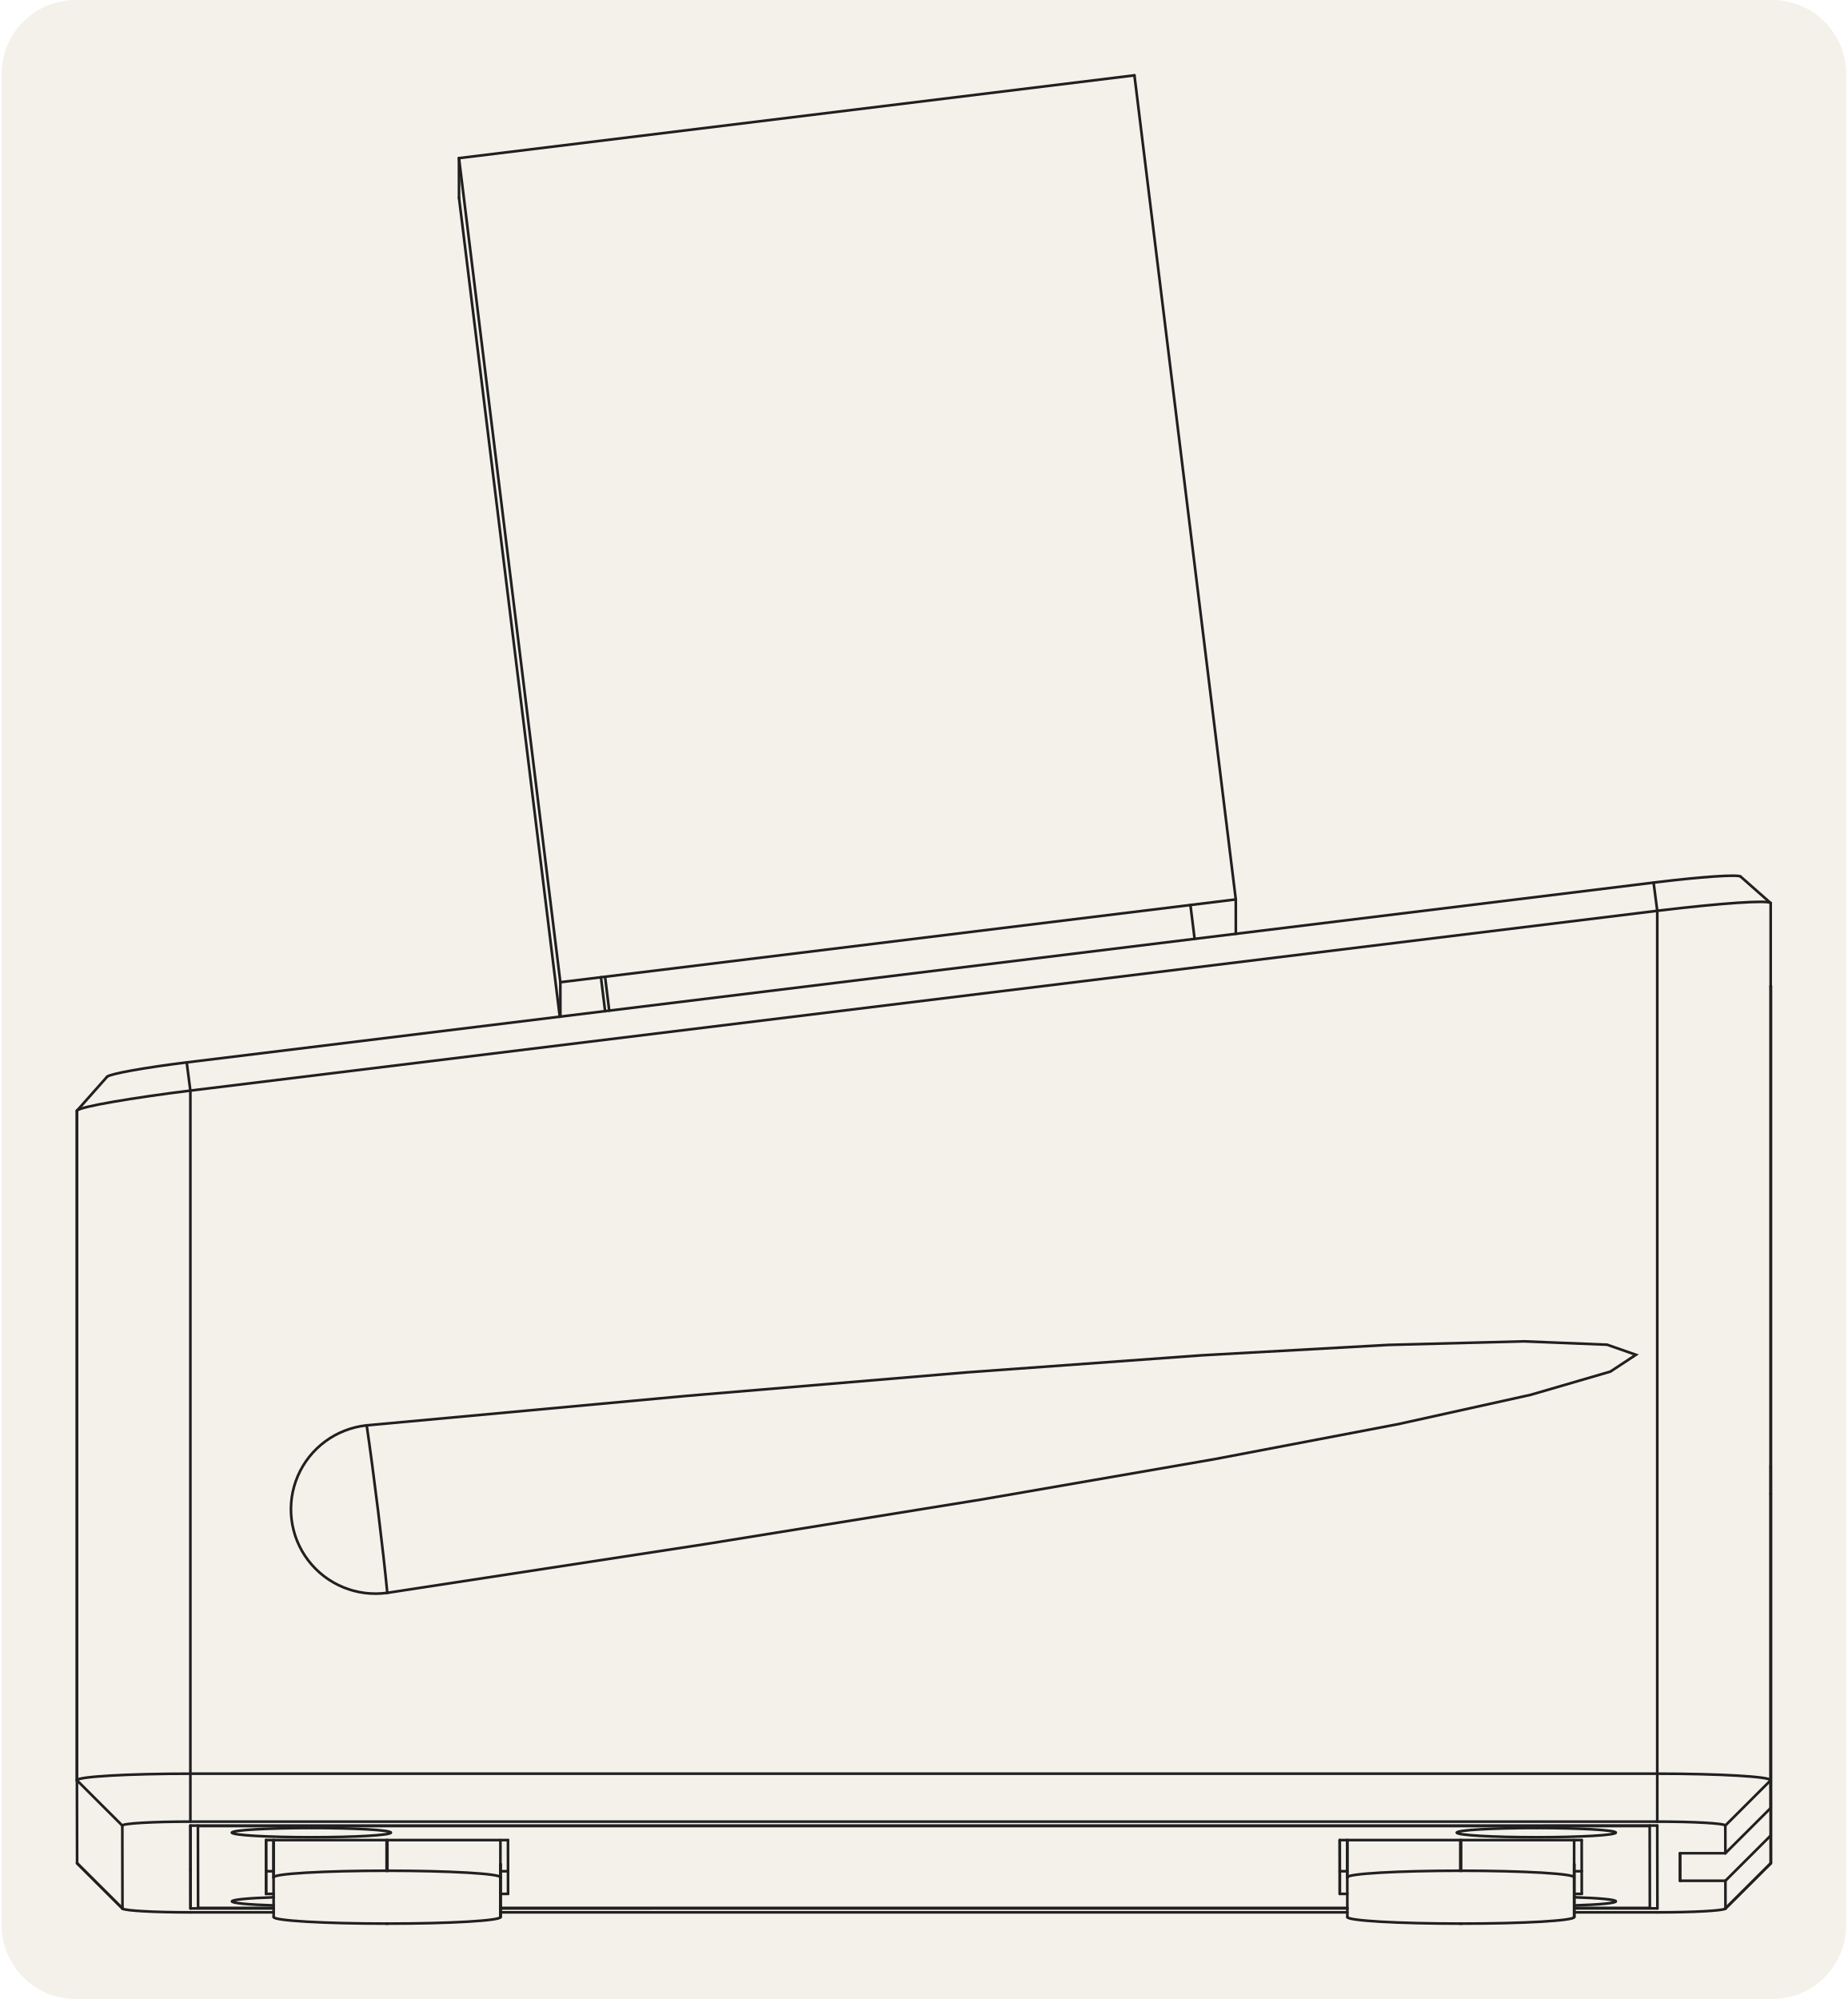
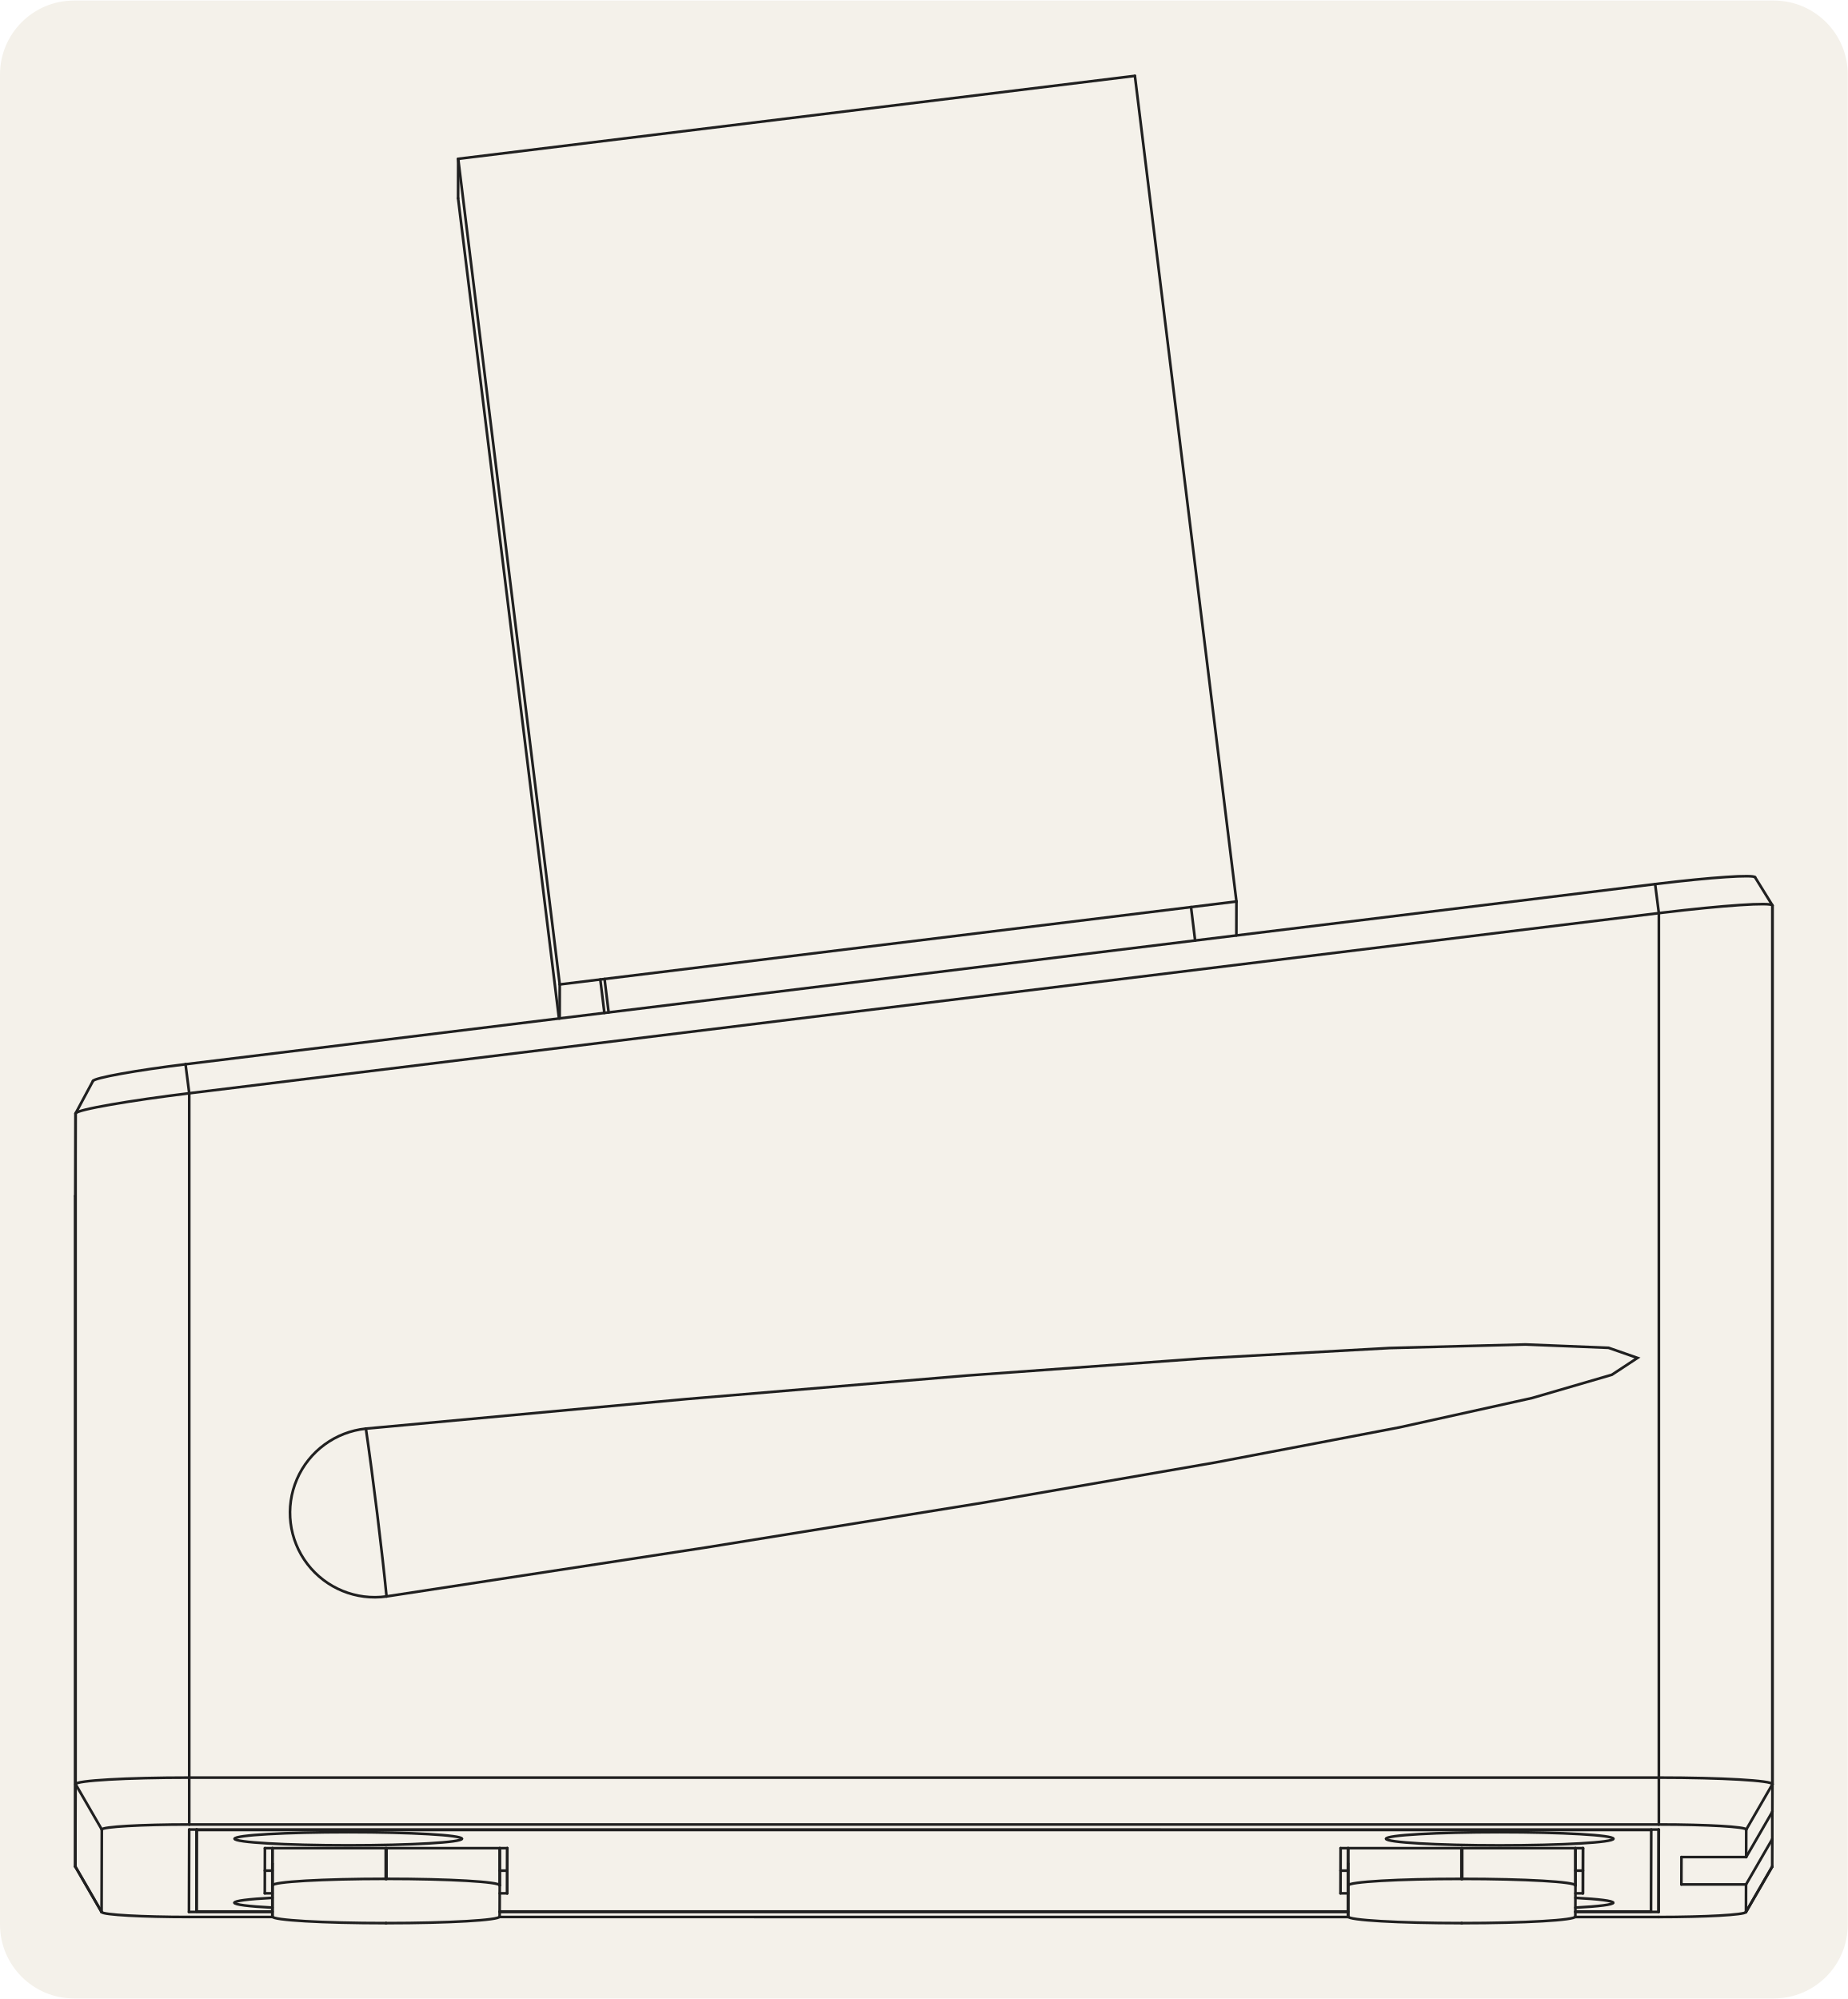
- <svg xmlns="http://www.w3.org/2000/svg" width="293px" height="317px" viewBox="-24.369 -31.905 48.79 52.878" version="1.1">
-   <rect x="-24.369" y="-31.905" width="48.79" height="52.878" rx="1.958" fill="#f4f1ea" />
+ <svg xmlns="http://www.w3.org/2000/svg" width="293px" height="317px" viewBox="-24.443 -32.02 48.784 52.751" version="1.1">
+   <rect x="-24.443" y="-32.02" width="48.784" height="52.751" rx="1.954" fill="#f4f1ea" />
  <g transform="scale(1,-1)" stroke-linecap="round">
    <g fill="none" stroke="rgb(32,32,32)" stroke-width="0.07" id="visible">
-       <line x1="-22.376" y1="-15.188" x2="-22.372" y2="-17.379" />
-       <path d="M -19.376,-15.013 A 3.0,0.175 180.0 0,1 -22.376,-15.188" />
-       <path d="M -22.376,-15.188 A 3.0,0.175 180.0 0,1 -22.376,-15.188" />
-       <path d="M -19.376,3.056 C -20.115,2.965 -20.853,2.858 -21.411,2.761 C -21.972,2.665 -22.33,2.579 -22.371,2.53" />
-       <path d="M -22.371,2.53 Q -22.376,2.524 -22.376,2.519" />
-       <line x1="-21.176" y1="-16.386" x2="-21.172" y2="-18.577" />
-       <path d="M -22.372,-17.379 A 3.0,0.175 180.0 0,1 -22.367,-17.389" />
-       <path d="M -19.374,-17.553 A 3.0,0.175 180.0 0,1 -19.372,-17.553" />
-       <path d="M -19.376,-16.281 A 1.8,0.105 180.0 0,1 -21.176,-16.386" />
-       <path d="M -19.473,3.802 C -20.002,3.737 -20.526,3.66 -20.914,3.59 C -21.305,3.52 -21.549,3.458 -21.578,3.423" />
-       <line x1="19.424" y1="-15.013" x2="-19.376" y2="-15.013" />
-       <line x1="19.424" y1="7.812" x2="-19.376" y2="3.056" />
-       <path d="M -14.167,-10.229 A 2.236,2.232 -179.915 1,0 -14.712,-5.799" />
-       <path d="M -14.712,-5.799 L -6.235,-5.018 L 1.162,-4.397 L 7.374,-3.946 L 12.311,-3.671 L 15.902,-3.577 L 18.096,-3.665 L 18.86,-3.932 L 18.183,-4.377 L 16.076,-4.991 L 12.569,-5.767 L 7.712,-6.693 L 1.575,-7.756 L -5.753,-8.94 L -14.167,-10.229" />
-       <line x1="19.424" y1="-16.281" x2="-19.376" y2="-16.281" />
-       <path d="M 21.224,-16.385 A 1.8,0.105 180.0 0,1 19.424,-16.281" />
-       <line x1="21.226" y1="-17.117" x2="21.224" y2="-16.385" />
-       <line x1="21.226" y1="-17.117" x2="20.026" y2="-17.117" />
-       <line x1="20.027" y1="-17.845" x2="20.026" y2="-17.117" />
-       <line x1="21.227" y1="-17.845" x2="20.027" y2="-17.845" />
-       <line x1="21.228" y1="-18.576" x2="21.227" y2="-17.845" />
-       <path d="M 19.428,-18.681 A 1.8,0.105 180.0 0,1 21.225,-18.583" />
-       <path d="M 21.225,-18.583 A 1.8,0.105 180.0 0,1 21.228,-18.576" />
-       <line x1="-19.372" y1="-18.681" x2="-17.173" y2="-18.681" />
-       <line x1="-11.173" y1="-18.681" x2="11.227" y2="-18.681" />
-       <line x1="17.227" y1="-18.681" x2="19.428" y2="-18.681" />
-       <path d="M -21.172,-18.577 A 1.8,0.105 180.0 0,1 -21.169,-18.583" />
-       <path d="M -21.169,-18.583 A 1.8,0.105 180.0 0,1 -19.372,-18.681" />
-       <line x1="19.428" y1="-18.576" x2="19.424" y2="-16.385" />
-       <line x1="19.428" y1="-18.576" x2="17.227" y2="-18.576" />
-       <line x1="11.227" y1="-18.576" x2="-11.173" y2="-18.577" />
-       <line x1="-17.173" y1="-18.577" x2="-19.372" y2="-18.577" />
-       <line x1="19.424" y1="-16.385" x2="-19.376" y2="-16.386" />
-       <line x1="-19.372" y1="-18.577" x2="-19.376" y2="-16.386" />
-       <path d="M 21.627,8.719 C 21.597,8.747 21.347,8.748 20.941,8.721 C 20.537,8.693 19.984,8.639 19.423,8.57 C 19.394,8.566 19.358,8.562 19.327,8.558" />
-       <line x1="19.327" y1="8.558" x2="-19.473" y2="3.802" />
-       <path d="M 22.424,-15.187 A 3.0,0.175 180.0 0,1 19.424,-15.013" />
-       <path d="M 22.424,8.011 Q 22.424,8.016 22.419,8.02" />
-       <path d="M 22.419,8.02 C 22.379,8.058 22.06,8.059 21.533,8.023 C 21.009,7.987 20.278,7.915 19.522,7.824 C 19.489,7.82 19.457,7.816 19.424,7.812" />
-       <path d="M -14.167,-10.229 A 3.0,0.068 -82.913 0,1 -14.712,-5.799" />
-       <line x1="22.426" y1="-15.919" x2="21.226" y2="-17.117" />
-       <line x1="22.426" y1="-15.919" x2="22.424" y2="-15.187" />
-       <line x1="22.424" y1="-6.884" x2="22.426" y2="-6.884" />
-       <line x1="20.027" y1="-17.845" x2="20.027" y2="-17.117" />
-       <line x1="22.424" y1="-7.613" x2="22.427" y2="-7.613" />
-       <line x1="22.427" y1="-7.613" x2="22.427" y2="-16.647" />
-       <line x1="22.427" y1="-16.647" x2="21.227" y2="-17.845" />
-       <line x1="22.428" y1="-17.378" x2="22.427" y2="-16.647" />
-       <path d="M 20.026,-17.55 A 3.0,0.175 180.0 0,1 20.027,-17.55" />
-       <path d="M 22.423,-17.389 A 3.0,0.175 180.0 0,1 22.428,-17.378" />
-       <path d="M 22.428,-17.378 A 3.0,0.175 180.0 0,1 22.428,-17.378" />
-       <line x1="-19.372" y1="-18.577" x2="-19.372" y2="-16.386" />
-       <path d="M 22.424,5.811 L 22.428,5.82" />
-       <path d="M 22.428,5.82 L 22.428,5.82" />
-       <line x1="22.427" y1="-7.613" x2="22.426" y2="-6.884" />
-       <line x1="-19.172" y1="-18.565" x2="-17.174" y2="-18.565" />
-       <line x1="-11.173" y1="-18.565" x2="11.226" y2="-18.565" />
-       <line x1="17.227" y1="-18.565" x2="19.228" y2="-18.565" />
-       <line x1="-19.172" y1="-18.565" x2="-19.176" y2="-16.397" />
-       <line x1="-19.176" y1="-16.397" x2="-19.176" y2="-16.386" />
-       <line x1="19.228" y1="-18.565" x2="19.224" y2="-16.397" />
-       <line x1="19.224" y1="-16.397" x2="19.224" y2="-16.385" />
-       <line x1="-19.176" y1="-16.397" x2="19.224" y2="-16.397" />
-       <path d="M -17.174,-18.498 A 2.1,0.122 0.0 0,0 -18.273,-18.39" />
-       <path d="M -18.273,-18.39 A 2.1,0.122 0.0 0,0 -17.174,-18.283" />
-       <line x1="-17.373" y1="-18.192" x2="-17.174" y2="-18.192" />
-       <line x1="-11.173" y1="-18.192" x2="-10.973" y2="-18.192" />
-       <line x1="-10.973" y1="-18.192" x2="-10.975" y2="-16.77" />
-       <line x1="-17.373" y1="-18.192" x2="-17.375" y2="-16.77" />
-       <line x1="-17.375" y1="-16.77" x2="-10.975" y2="-16.77" />
-       <path d="M -16.175,-16.45 A 2.1,0.122 0.0 0,0 -14.075,-16.572" />
-       <path d="M -14.075,-16.572 A 2.1,0.122 0.0 1,0 -18.275,-16.572" />
-       <path d="M -18.275,-16.572 A 2.1,0.122 0.0 0,0 -16.175,-16.45" />
-       <path d="M 17.227,-18.282 A 2.1,0.122 0.0 0,0 18.327,-18.39" />
-       <path d="M 18.327,-18.39 A 2.1,0.122 0.0 0,0 17.227,-18.498" />
-       <line x1="11.027" y1="-18.192" x2="11.226" y2="-18.192" />
-       <line x1="17.227" y1="-18.192" x2="17.427" y2="-18.192" />
-       <line x1="11.027" y1="-18.192" x2="11.025" y2="-16.77" />
-       <line x1="11.025" y1="-16.77" x2="17.425" y2="-16.77" />
-       <line x1="17.427" y1="-18.192" x2="17.425" y2="-16.77" />
-       <path d="M 16.225,-16.45 A 2.1,0.122 0.0 0,0 18.325,-16.572" />
-       <path d="M 18.325,-16.572 A 2.1,0.122 0.0 1,0 14.125,-16.572" />
-       <path d="M 14.125,-16.572 A 2.1,0.122 0.0 0,0 16.225,-16.45" />
-       <line x1="-17.373" y1="-18.192" x2="-17.373" y2="-17.593" />
-       <line x1="-17.373" y1="-17.593" x2="-17.175" y2="-17.593" />
-       <line x1="-11.173" y1="-17.593" x2="-10.974" y2="-17.593" />
-       <line x1="-17.373" y1="-17.593" x2="-17.374" y2="-16.77" />
-       <line x1="11.027" y1="-18.192" x2="11.027" y2="-17.593" />
-       <line x1="11.027" y1="-17.593" x2="11.225" y2="-17.593" />
-       <line x1="17.227" y1="-17.593" x2="17.426" y2="-17.593" />
-       <line x1="11.027" y1="-17.593" x2="11.026" y2="-16.77" />
-       <line x1="-14.183" y1="-18.979" x2="-14.163" y2="-18.979" />
-       <path d="M -11.175,-17.413 A 2.99,0.174 180.0 0,1 -11.173,-17.407" />
-       <path d="M -11.173,-17.407 A 2.99,0.174 180.0 0,1 -11.173,-17.407" />
-       <path d="M -14.183,-18.979 A 2.99,0.174 0.0 0,0 -17.173,-18.805" />
-       <path d="M -14.163,-18.979 A 2.99,0.174 180.0 0,1 -11.173,-18.805" />
-       <path d="M -11.173,-18.805 A 2.99,0.174 180.0 0,1 -11.173,-18.805" />
-       <line x1="-17.173" y1="-18.805" x2="-17.175" y2="-17.755" />
-       <line x1="-11.173" y1="-18.805" x2="-11.175" y2="-17.755" />
-       <path d="M -14.185,-17.58 A 2.99,0.174 180.0 0,1 -17.175,-17.755" />
-       <path d="M -17.175,-17.755 A 2.99,0.174 180.0 0,1 -17.175,-17.755" />
-       <path d="M -14.165,-17.58 A 2.99,0.174 0.0 0,0 -11.175,-17.755" />
-       <line x1="-14.185" y1="-17.58" x2="-14.165" y2="-17.58" />
-       <line x1="14.217" y1="-18.979" x2="14.237" y2="-18.979" />
-       <path d="M 17.225,-17.413 A 2.99,0.174 180.0 0,1 17.227,-17.407" />
-       <path d="M 17.227,-17.407 A 2.99,0.174 180.0 0,1 17.227,-17.407" />
-       <path d="M 14.217,-18.979 A 2.99,0.174 0.0 0,0 11.227,-18.805" />
-       <path d="M 14.237,-18.979 A 2.99,0.174 180.0 0,1 17.227,-18.805" />
-       <path d="M 17.227,-18.805 A 2.99,0.174 180.0 0,1 17.227,-18.805" />
-       <line x1="11.227" y1="-18.805" x2="11.225" y2="-17.755" />
-       <line x1="17.227" y1="-18.805" x2="17.225" y2="-17.755" />
-       <path d="M 14.215,-17.58 A 2.99,0.174 180.0 0,1 11.225,-17.755" />
-       <path d="M 11.225,-17.755 A 2.99,0.174 180.0 0,1 11.225,-17.755" />
-       <path d="M 14.235,-17.58 A 2.99,0.174 0.0 0,0 17.225,-17.755" />
-       <line x1="14.215" y1="-17.58" x2="14.235" y2="-17.58" />
-       <line x1="-8.406" y1="5.158" x2="-8.516" y2="6.055" />
-       <line x1="-8.297" y1="5.172" x2="-8.407" y2="6.068" />
-       <line x1="7.187" y1="7.07" x2="7.076" y2="7.966" />
-       <line x1="-9.605" y1="5.011" x2="-12.27" y2="26.673" />
-       <line x1="-9.59" y1="5.923" x2="-12.271" y2="27.722" />
-       <line x1="-12.271" y1="27.722" x2="5.595" y2="29.912" />
-       <line x1="8.276" y1="8.113" x2="5.595" y2="29.912" />
-       <line x1="-9.59" y1="5.923" x2="8.276" y2="8.113" />
-       <line x1="-9.589" y1="5.013" x2="-9.59" y2="5.923" />
-       <line x1="-12.27" y1="26.673" x2="-12.271" y2="27.722" />
-       <line x1="8.277" y1="7.203" x2="8.276" y2="8.113" />
-       <line x1="-22.376" y1="-15.188" x2="-22.376" y2="2.519" />
-       <line x1="-19.376" y1="-15.013" x2="-19.376" y2="3.056" />
-       <line x1="-22.376" y1="-15.188" x2="-21.176" y2="-16.386" />
-       <line x1="-22.372" y1="-17.379" x2="-21.172" y2="-18.577" />
-       <line x1="-19.376" y1="-15.013" x2="-19.376" y2="-16.281" />
-       <line x1="-19.376" y1="3.056" x2="-19.473" y2="3.802" />
-       <line x1="19.424" y1="-15.013" x2="19.424" y2="7.812" />
-       <line x1="19.424" y1="-15.013" x2="19.424" y2="-16.281" />
-       <path d="M 19.424,7.812 L 19.327,8.558" />
-       <line x1="22.424" y1="-15.187" x2="22.424" y2="8.011" />
-       <line x1="22.424" y1="-15.187" x2="21.224" y2="-16.385" />
-       <line x1="22.428" y1="-17.378" x2="21.228" y2="-18.576" />
-       <line x1="22.428" y1="-17.378" x2="22.428" y2="5.82" />
-       <line x1="-11.173" y1="-18.805" x2="-11.173" y2="-17.407" />
-       <line x1="-17.175" y1="-17.755" x2="-17.175" y2="-16.77" />
-       <line x1="-11.175" y1="-17.755" x2="-11.175" y2="-16.77" />
-       <line x1="-14.185" y1="-17.58" x2="-14.185" y2="-16.77" />
-       <line x1="-14.165" y1="-17.58" x2="-14.165" y2="-16.77" />
-       <line x1="17.227" y1="-18.805" x2="17.227" y2="-17.407" />
-       <line x1="11.225" y1="-17.755" x2="11.225" y2="-16.77" />
-       <line x1="17.225" y1="-17.755" x2="17.225" y2="-16.77" />
-       <line x1="14.215" y1="-17.58" x2="14.215" y2="-16.77" />
-       <line x1="14.235" y1="-17.58" x2="14.235" y2="-16.77" />
-       <line x1="-22.376" y1="-15.188" x2="-22.376" y2="2.519" />
-       <path d="M -22.371,2.53 L -21.578,3.423" />
-       <line x1="-21.169" y1="-18.583" x2="-22.367" y2="-17.389" />
-       <line x1="21.225" y1="-18.583" x2="22.423" y2="-17.389" />
-       <path d="M 22.419,8.02 L 21.627,8.719" />
-       <line x1="22.428" y1="-17.378" x2="22.428" y2="5.82" />
-       <line x1="-11.173" y1="-18.805" x2="-11.173" y2="-17.407" />
-       <line x1="-17.175" y1="-17.755" x2="-17.175" y2="-16.77" />
-       <line x1="17.227" y1="-18.805" x2="17.227" y2="-17.407" />
-       <line x1="11.225" y1="-17.755" x2="11.225" y2="-16.77" />
+       <line x1="-22.448" y1="-15.073" x2="-22.454" y2="-17.249" />
+       <line x1="-22.448" y1="2.634" x2="-22.454" y2="0.458" />
+       <path d="M -19.447,-14.9 A 3.0,0.174 180.0 0,1 -22.448,-15.073" />
+       <path d="M -19.447,3.169 C -20.199,3.077 -20.948,2.969 -21.51,2.871 C -22.074,2.773 -22.425,2.688 -22.446,2.64" />
+       <path d="M -22.446,2.64 L -22.448,2.634" />
+       <line x1="-21.755" y1="-16.271" x2="-21.761" y2="-18.447" />
+       <path d="M -22.454,-17.249 A 3.0,0.174 180.0 0,1 -22.452,-17.255" />
+       <path d="M -19.447,-16.138 A 2.307,0.134 180.0 0,1 -21.755,-16.271" />
+       <path d="M -19.544,3.935 C -20.173,3.858 -20.793,3.767 -21.243,3.685 C -21.696,3.604 -21.969,3.533 -21.988,3.494" />
+       <line x1="19.353" y1="-14.9" x2="-19.447" y2="-14.9" />
+       <line x1="19.353" y1="7.925" x2="-19.447" y2="3.169" />
+       <path d="M -14.238,-10.116 A 2.236,2.232 179.833 1,0 -14.783,-5.686" />
+       <path d="M -14.783,-5.686 L -6.306,-4.904 L 1.091,-4.284 L 7.303,-3.833 L 12.24,-3.558 L 15.831,-3.464 L 18.025,-3.552 L 18.789,-3.819 L 18.112,-4.264 L 16.005,-4.878 L 12.498,-5.654 L 7.641,-6.58 L 1.504,-7.643 L -5.824,-8.827 L -14.238,-10.116" />
+       <line x1="19.353" y1="-16.138" x2="-19.447" y2="-16.138" />
+       <path d="M 21.66,-16.272 A 2.307,0.134 180.0 0,1 19.353,-16.138" />
+       <line x1="21.658" y1="-16.998" x2="21.66" y2="-16.272" />
+       <line x1="21.658" y1="-16.998" x2="19.95" y2="-16.998" />
+       <line x1="19.948" y1="-17.721" x2="19.95" y2="-16.998" />
+       <line x1="21.655" y1="-17.721" x2="19.948" y2="-17.721" />
+       <line x1="21.653" y1="-18.447" x2="21.655" y2="-17.721" />
+       <path d="M 19.346,-18.581 A 2.307,0.134 180.0 0,1 21.652,-18.452" />
+       <path d="M 21.652,-18.452 A 2.307,0.134 180.0 0,1 21.653,-18.447" />
+       <line x1="-19.454" y1="-18.58" x2="-17.246" y2="-18.58" />
+       <line x1="-11.258" y1="-18.58" x2="11.154" y2="-18.581" />
+       <line x1="17.142" y1="-18.581" x2="19.346" y2="-18.581" />
+       <path d="M -21.761,-18.447 A 2.307,0.134 180.0 0,1 -21.76,-18.451" />
+       <path d="M -21.76,-18.451 A 2.307,0.134 180.0 0,1 -19.454,-18.58" />
+       <line x1="19.346" y1="-18.447" x2="19.352" y2="-16.272" />
+       <line x1="19.346" y1="-18.447" x2="17.148" y2="-18.447" />
+       <line x1="11.148" y1="-18.447" x2="-11.252" y2="-18.447" />
+       <line x1="-17.252" y1="-18.447" x2="-19.454" y2="-18.447" />
+       <line x1="19.352" y1="-16.272" x2="-19.448" y2="-16.271" />
+       <line x1="-19.454" y1="-18.447" x2="-19.448" y2="-16.271" />
+       <path d="M 21.893,8.872 C 21.874,8.908 21.591,8.91 21.121,8.878 C 20.654,8.847 20.007,8.783 19.352,8.703 C 19.321,8.699 19.288,8.695 19.255,8.691" />
+       <line x1="19.255" y1="8.691" x2="-19.545" y2="3.935" />
+       <path d="M 22.352,-15.074 A 3.0,0.174 180.0 0,1 19.353,-14.9" />
+       <path d="M 22.352,8.125 L 22.351,8.131" />
+       <path d="M 22.351,8.131 C 22.329,8.171 22.017,8.174 21.487,8.138 C 20.962,8.103 20.22,8.03 19.45,7.937 C 19.418,7.933 19.386,7.929 19.353,7.925" />
+       <path d="M -14.238,-10.116 A 3.0,0.068 -82.914 0,1 -14.783,-5.686" />
+       <line x1="21.658" y1="-16.998" x2="22.35" y2="-15.8" />
+       <line x1="22.35" y1="-15.8" x2="22.352" y2="-15.074" />
+       <line x1="22.348" y1="-15.803" x2="22.348" y2="-16.523" />
+       <line x1="21.655" y1="-17.721" x2="22.348" y2="-16.523" />
+       <line x1="22.346" y1="-17.249" x2="22.348" y2="-16.523" />
+       <path d="M 22.344,-17.255 A 3.0,0.174 180.0 0,1 22.346,-17.249" />
+       <line x1="19.346" y1="-18.447" x2="19.346" y2="-16.272" />
+       <line x1="-19.254" y1="-18.435" x2="-19.254" y2="-16.271" />
+       <line x1="-19.254" y1="-18.435" x2="-17.252" y2="-18.435" />
+       <line x1="-11.251" y1="-18.435" x2="11.148" y2="-18.436" />
+       <line x1="17.149" y1="-18.436" x2="19.146" y2="-18.436" />
+       <line x1="-19.254" y1="-18.435" x2="-19.248" y2="-16.283" />
+       <line x1="-19.248" y1="-16.283" x2="-19.248" y2="-16.271" />
+       <line x1="19.146" y1="-18.436" x2="19.152" y2="-16.283" />
+       <line x1="19.152" y1="-16.283" x2="19.152" y2="-16.272" />
+       <line x1="-19.248" y1="-16.283" x2="19.152" y2="-16.283" />
+       <path d="M -17.252,-18.333 A 3.0,0.174 0.0 0,0 -18.253,-18.204" />
+       <path d="M -18.253,-18.204 A 3.0,0.174 0.0 0,0 -17.252,-18.074" />
+       <line x1="-17.452" y1="-17.955" x2="-17.252" y2="-17.955" />
+       <line x1="-11.25" y1="-17.955" x2="-11.052" y2="-17.955" />
+       <line x1="-11.052" y1="-17.955" x2="-11.049" y2="-16.763" />
+       <line x1="-17.452" y1="-17.955" x2="-17.449" y2="-16.763" />
+       <line x1="-17.449" y1="-16.763" x2="-11.049" y2="-16.763" />
+       <path d="M -15.248,-16.341 A 3.0,0.174 0.0 0,0 -12.248,-16.514" />
+       <path d="M -12.248,-16.514 A 3,0.174 0.0 0,0 -18.248,-16.514" />
+       <path d="M -18.248,-16.514 A 3.0,0.174 0.0 0,0 -15.248,-16.341" />
+       <path d="M 17.15,-18.075 A 3.0,0.174 0.0 0,0 18.147,-18.204" />
+       <path d="M 18.147,-18.204 A 3.0,0.174 0.0 0,0 17.149,-18.333" />
+       <line x1="10.948" y1="-17.955" x2="11.148" y2="-17.955" />
+       <line x1="17.15" y1="-17.955" x2="17.348" y2="-17.955" />
+       <line x1="10.948" y1="-17.955" x2="10.951" y2="-16.763" />
+       <line x1="10.951" y1="-16.763" x2="17.351" y2="-16.763" />
+       <line x1="17.348" y1="-17.955" x2="17.351" y2="-16.763" />
+       <path d="M 15.152,-16.341 A 3.0,0.174 0.0 0,0 18.152,-16.515" />
+       <path d="M 18.152,-16.515 A 3.0,0.174 0.0 0,0 12.152,-16.515" />
+       <path d="M 12.152,-16.515 A 3.0,0.174 0.0 0,0 15.152,-16.341" />
+       <line x1="-17.451" y1="-17.356" x2="-17.252" y2="-17.356" />
+       <line x1="-11.249" y1="-17.356" x2="-11.052" y2="-17.356" />
+       <line x1="-11.052" y1="-17.955" x2="-11.052" y2="-17.356" />
+       <line x1="-11.052" y1="-17.356" x2="-11.051" y2="-16.763" />
+       <line x1="10.949" y1="-17.356" x2="11.148" y2="-17.356" />
+       <line x1="17.151" y1="-17.356" x2="17.348" y2="-17.356" />
+       <line x1="17.348" y1="-17.955" x2="17.348" y2="-17.356" />
+       <line x1="17.348" y1="-17.356" x2="17.349" y2="-16.763" />
+       <line x1="-14.262" y1="-18.742" x2="-14.242" y2="-18.742" />
+       <line x1="-17.252" y1="-17.171" x2="-17.251" y2="-16.763" />
+       <path d="M -14.262,-18.742 A 2.99,0.173 0.0 0,0 -17.252,-18.569" />
+       <path d="M -14.242,-18.742 A 2.99,0.173 180.0 0,1 -11.252,-18.569" />
+       <line x1="-17.252" y1="-18.569" x2="-17.249" y2="-17.746" />
+       <line x1="-11.252" y1="-18.569" x2="-11.249" y2="-17.746" />
+       <path d="M -14.259,-17.573 A 2.99,0.173 180.0 0,1 -17.249,-17.746" />
+       <path d="M -14.239,-17.573 A 2.99,0.173 0.0 0,0 -11.249,-17.746" />
+       <line x1="-14.259" y1="-17.573" x2="-14.239" y2="-17.573" />
+       <line x1="14.138" y1="-18.742" x2="14.158" y2="-18.742" />
+       <line x1="11.148" y1="-17.172" x2="11.149" y2="-16.763" />
+       <path d="M 14.138,-18.742 A 2.99,0.173 0.0 0,0 11.148,-18.569" />
+       <path d="M 14.158,-18.742 A 2.99,0.173 180.0 0,1 17.148,-18.569" />
+       <line x1="11.148" y1="-18.569" x2="11.151" y2="-17.747" />
+       <line x1="17.148" y1="-18.569" x2="17.151" y2="-17.747" />
+       <path d="M 14.141,-17.574 A 2.99,0.173 180.0 0,1 11.151,-17.747" />
+       <path d="M 14.161,-17.574 A 2.99,0.173 0.0 0,0 17.151,-17.747" />
+       <line x1="14.141" y1="-17.574" x2="14.161" y2="-17.574" />
+       <line x1="-8.486" y1="5.291" x2="-8.594" y2="6.173" />
+       <line x1="-8.374" y1="5.304" x2="-8.482" y2="6.187" />
+       <line x1="7.11" y1="7.202" x2="7.002" y2="8.085" />
+       <line x1="-9.685" y1="5.144" x2="-12.349" y2="26.8" />
+       <line x1="-9.665" y1="6.042" x2="-12.346" y2="27.841" />
+       <line x1="-12.346" y1="27.841" x2="5.52" y2="30.031" />
+       <line x1="8.201" y1="8.232" x2="5.52" y2="30.031" />
+       <line x1="-9.665" y1="6.042" x2="8.201" y2="8.232" />
+       <line x1="-9.667" y1="5.146" x2="-9.665" y2="6.042" />
+       <line x1="-12.349" y1="26.8" x2="-12.346" y2="27.841" />
+       <line x1="8.199" y1="7.336" x2="8.201" y2="8.232" />
+       <line x1="-22.448" y1="-15.073" x2="-22.448" y2="2.634" />
+       <line x1="-22.454" y1="-17.249" x2="-22.454" y2="0.458" />
+       <line x1="-19.447" y1="-14.9" x2="-19.447" y2="3.169" />
+       <line x1="-21.755" y1="-16.271" x2="-22.448" y2="-15.073" />
+       <line x1="-21.761" y1="-18.447" x2="-22.454" y2="-17.249" />
+       <line x1="-19.447" y1="-16.138" x2="-19.447" y2="-14.9" />
+       <line x1="-19.545" y1="3.935" x2="-19.447" y2="3.169" />
+       <line x1="19.353" y1="-14.9" x2="19.353" y2="7.925" />
+       <line x1="19.353" y1="-16.138" x2="19.353" y2="-14.9" />
+       <path d="M 19.255,8.691 L 19.353,7.925" />
+       <line x1="22.352" y1="-15.074" x2="22.352" y2="8.125" />
+       <line x1="21.66" y1="-16.272" x2="22.352" y2="-15.074" />
+       <line x1="21.653" y1="-18.447" x2="22.346" y2="-17.249" />
+       <line x1="-17.252" y1="-18.569" x2="-17.252" y2="-17.171" />
+       <line x1="-17.249" y1="-17.746" x2="-17.249" y2="-16.763" />
+       <line x1="-11.249" y1="-17.746" x2="-11.249" y2="-16.763" />
+       <line x1="-14.259" y1="-17.573" x2="-14.259" y2="-16.763" />
+       <line x1="-14.239" y1="-17.573" x2="-14.239" y2="-16.763" />
+       <line x1="11.148" y1="-18.569" x2="11.148" y2="-17.172" />
+       <line x1="11.151" y1="-17.747" x2="11.151" y2="-16.763" />
+       <line x1="17.151" y1="-17.747" x2="17.151" y2="-16.763" />
+       <line x1="14.141" y1="-17.574" x2="14.141" y2="-16.763" />
+       <line x1="14.161" y1="-17.574" x2="14.161" y2="-16.763" />
+       <line x1="-22.454" y1="-17.249" x2="-22.454" y2="0.458" />
+       <path d="M -21.988,3.494 L -22.446,2.64" />
+       <line x1="-21.76" y1="-18.451" x2="-22.452" y2="-17.255" />
+       <line x1="22.352" y1="-15.074" x2="22.352" y2="8.125" />
+       <line x1="21.652" y1="-18.452" x2="22.344" y2="-17.255" />
+       <path d="M 21.893,8.872 L 22.351,8.131" />
+       <line x1="-17.252" y1="-18.569" x2="-17.252" y2="-17.172" />
+       <line x1="-11.249" y1="-17.746" x2="-11.249" y2="-16.763" />
+       <line x1="11.148" y1="-18.569" x2="11.148" y2="-17.172" />
+       <line x1="17.151" y1="-17.747" x2="17.151" y2="-16.763" />
    </g>
  </g>
</svg>
